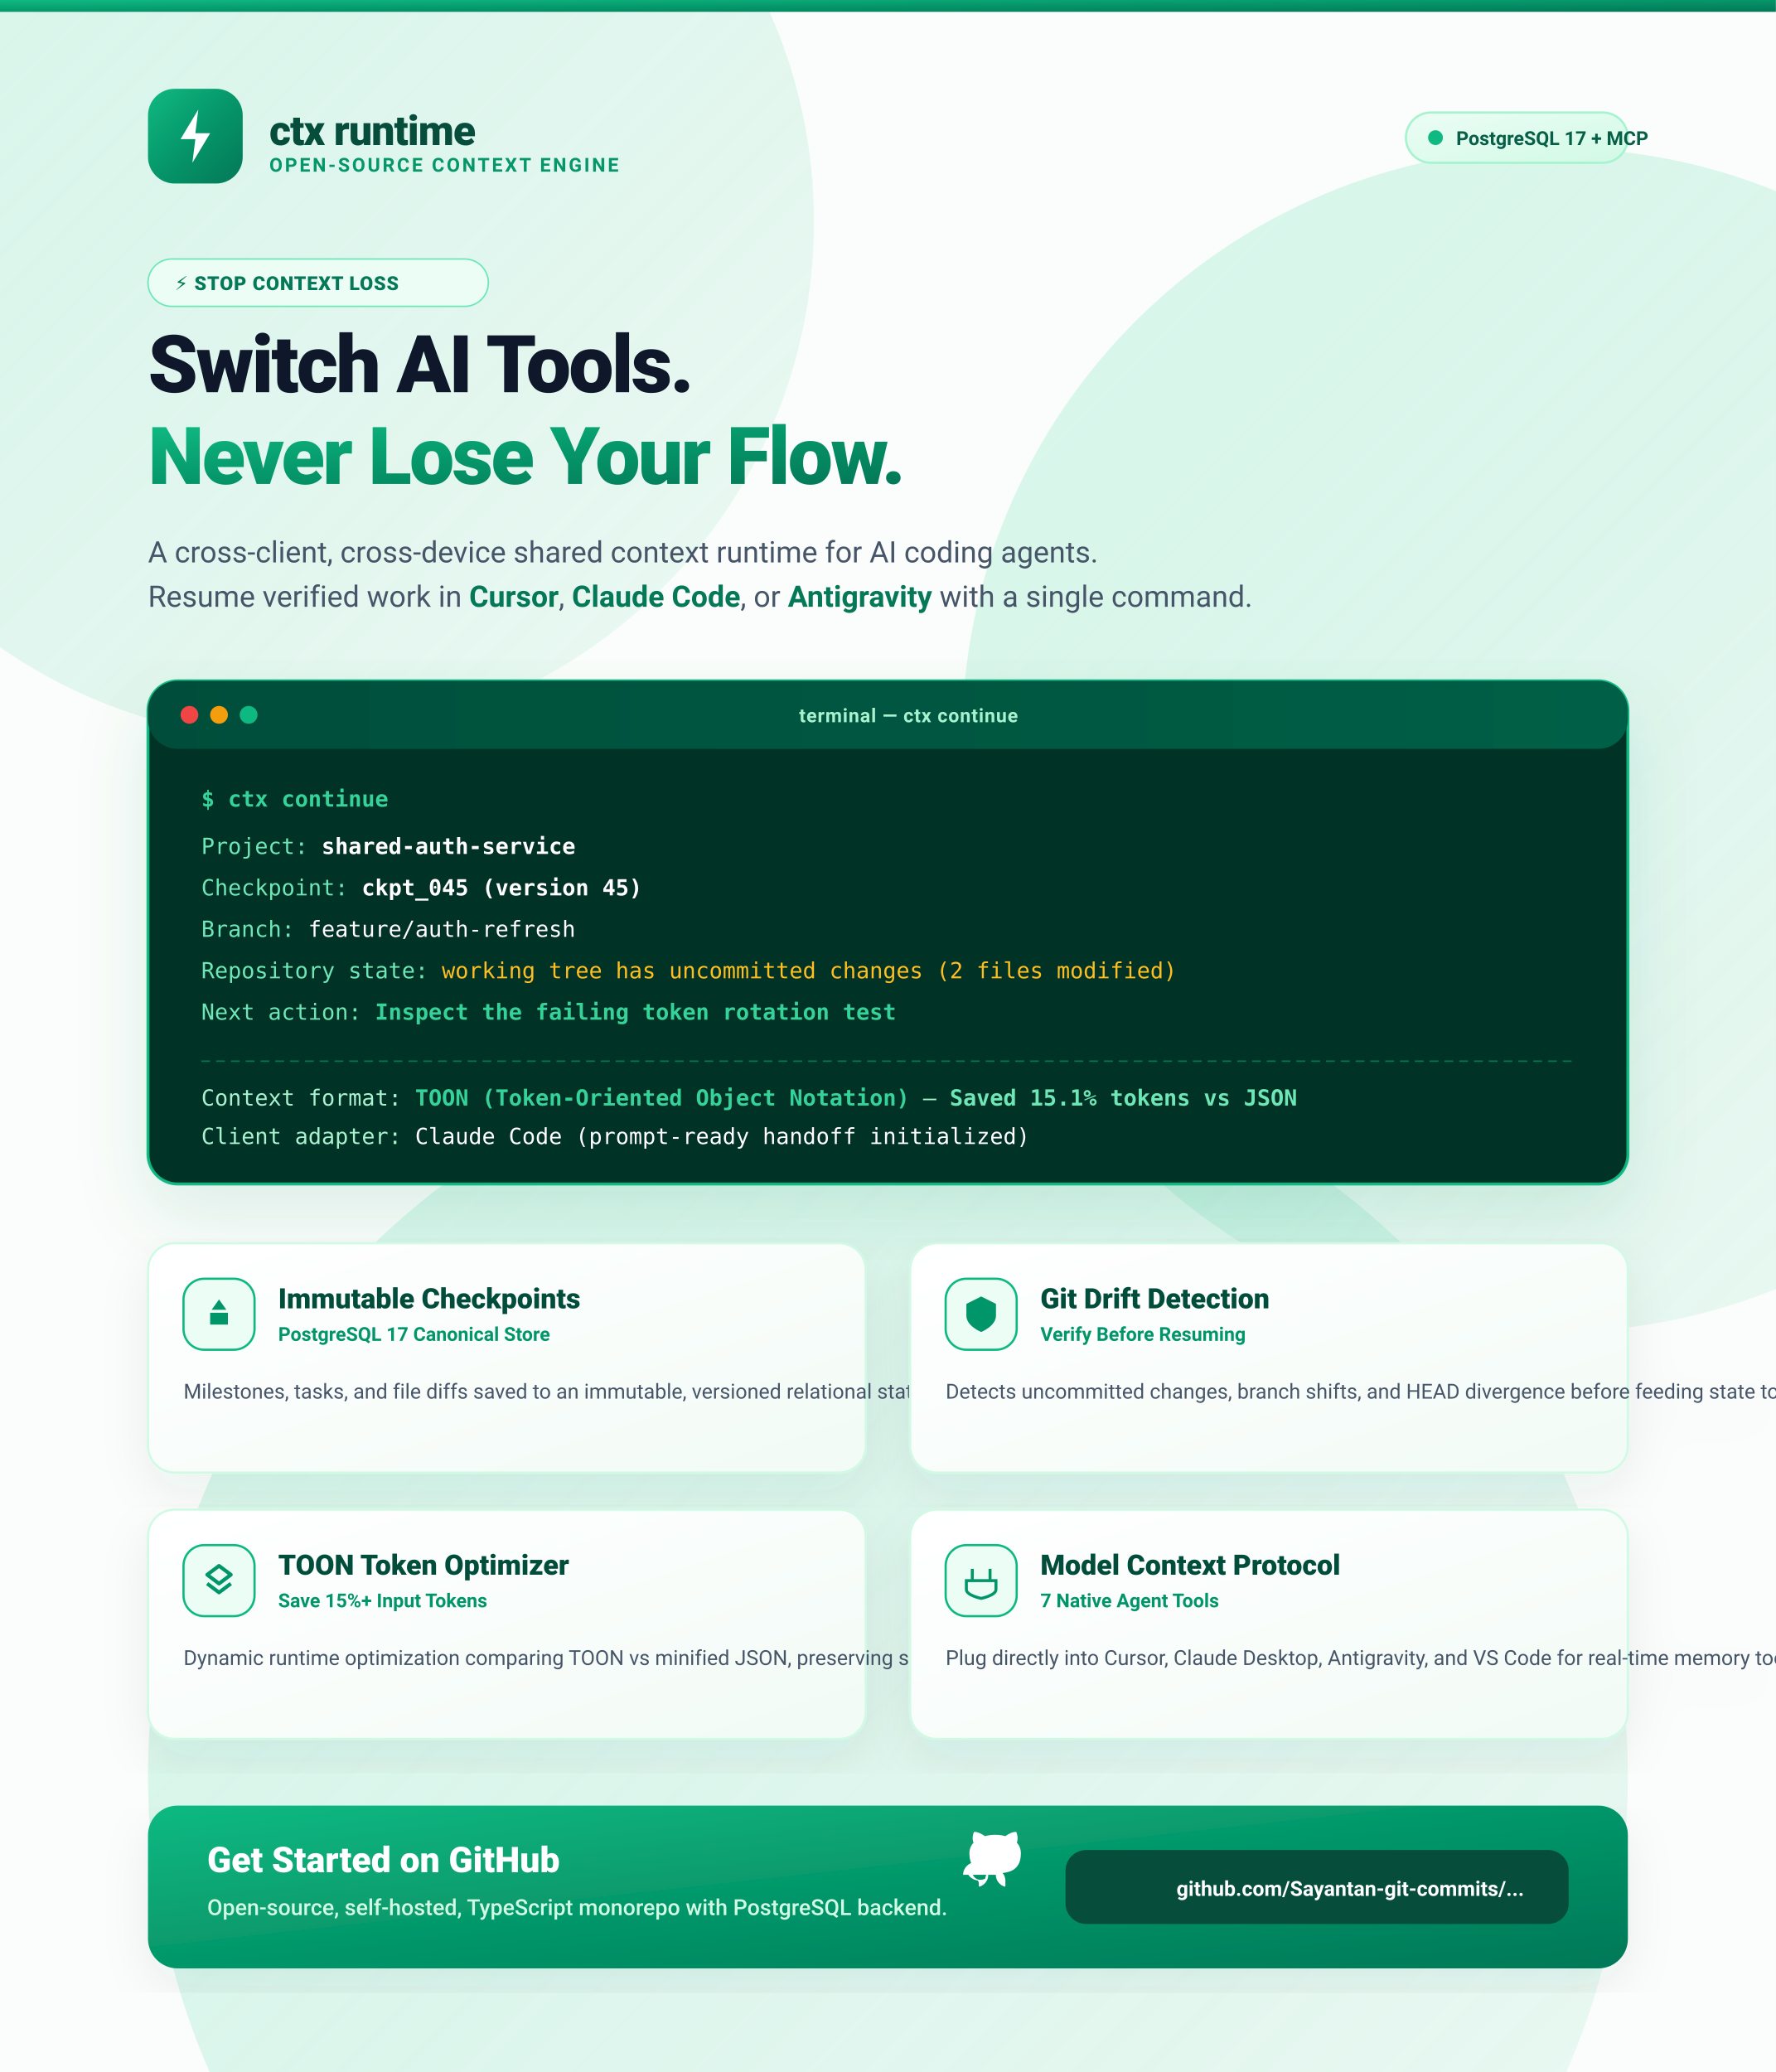
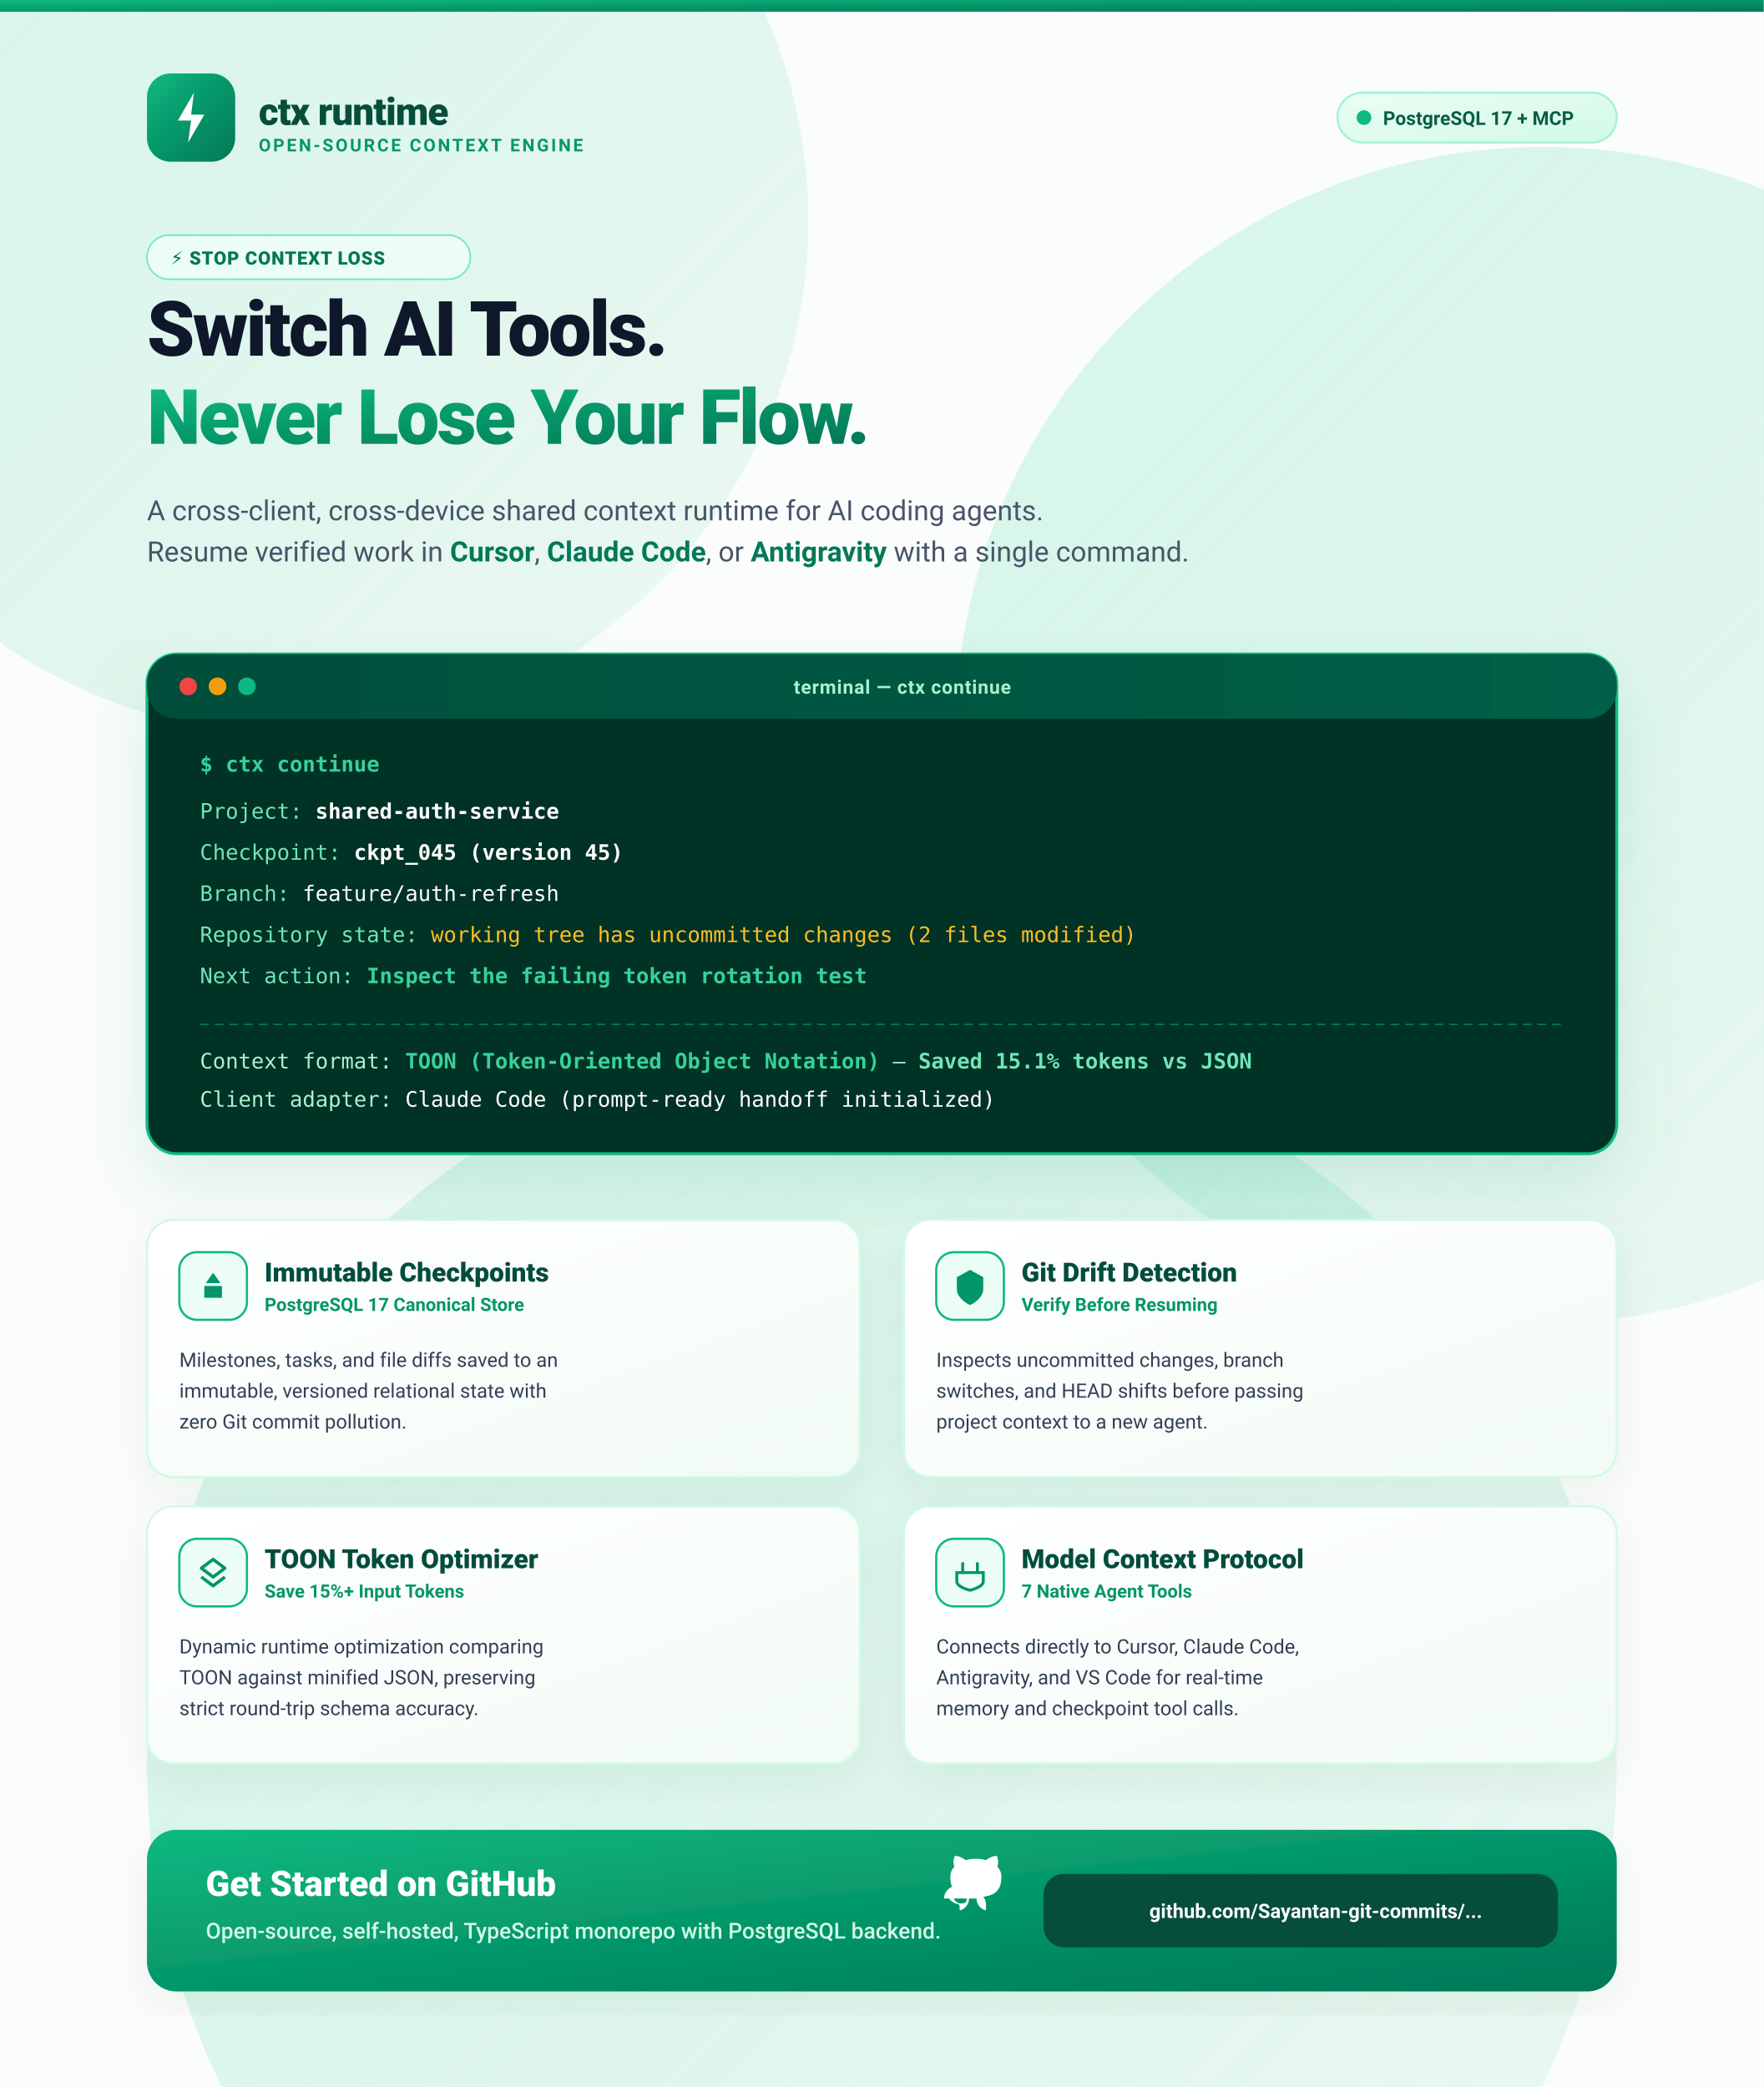
- <svg xmlns="http://www.w3.org/2000/svg" viewBox="0 0 1200 1400" width="1200" height="1400" style="background:#FAFDFB; font-family:-apple-system, BlinkMacSystemFont, 'Segoe UI', Roboto, Helvetica, Arial, sans-serif;">
+ <svg xmlns="http://www.w3.org/2000/svg" viewBox="0 0 1200 1420" width="1200" height="1420" style="background:#FAFDFB; font-family:-apple-system, BlinkMacSystemFont, 'Segoe UI', Roboto, Helvetica, Arial, sans-serif;">
  <defs>
    <linearGradient id="primaryGreen" x1="0%" y1="0%" x2="100%" y2="100%">
      <stop offset="0%" stop-color="#10B981" />
      <stop offset="50%" stop-color="#059669" />
      <stop offset="100%" stop-color="#047857" />
    </linearGradient>
    <linearGradient id="mintGlow" x1="0%" y1="0%" x2="100%" y2="100%">
      <stop offset="0%" stop-color="#6EE7B7" stop-opacity="0.25" />
      <stop offset="100%" stop-color="#10B981" stop-opacity="0.05" />
    </linearGradient>
    <linearGradient id="cardGrad" x1="0%" y1="0%" x2="100%" y2="100%">
      <stop offset="0%" stop-color="#FFFFFF" />
      <stop offset="100%" stop-color="#F2FBF6" />
    </linearGradient>
    <linearGradient id="badgeGrad" x1="0%" y1="0%" x2="100%" y2="100%">
      <stop offset="0%" stop-color="#ECFDF5" />
      <stop offset="100%" stop-color="#D1FAE5" />
    </linearGradient>
    <linearGradient id="terminalHeader" x1="0%" y1="0%" x2="100%" y2="0%">
      <stop offset="0%" stop-color="#064E3B" />
      <stop offset="100%" stop-color="#065F46" />
    </linearGradient>
    <filter id="cardShadow" x="-10%" y="-10%" width="120%" height="125%">
-       <feDropShadow dx="0" dy="12" stdDeviation="16" flood-color="#064E3B" flood-opacity="0.07" />
+       <feDropShadow dx="0" dy="10" stdDeviation="14" flood-color="#064E3B" flood-opacity="0.06" />
    </filter>
    <filter id="terminalShadow" x="-10%" y="-10%" width="120%" height="125%">
      <feDropShadow dx="0" dy="20" stdDeviation="24" flood-color="#047857" flood-opacity="0.12" />
    </filter>
-     <filter id="glow" x="-20%" y="-20%" width="140%" height="140%">
-       <feGaussianBlur stdDeviation="8" result="blur" />
-       <feComposite in="SourceGraphic" in2="blur" operator="over" />
-     </filter>
  </defs>
-   <rect width="1200" height="1400" fill="#FAFDFB" />
+   <rect width="1200" height="1420" fill="#FAFDFB" />
  <circle cx="200" cy="150" r="350" fill="url(#mintGlow)" />
  <circle cx="1050" cy="500" r="400" fill="url(#mintGlow)" />
  <circle cx="600" cy="1200" r="500" fill="url(#mintGlow)" />
  <rect x="0" y="0" width="1200" height="8" fill="url(#primaryGreen)" />
-   <g transform="translate(100, 60)">
-     <rect x="0" y="0" width="64" height="64" rx="18" fill="url(#primaryGreen)" />
-     <path d="M34 14 L22 34 L32 34 L30 50 L42 30 L32 30 Z" fill="#FFFFFF" />
-     <text x="82" y="38" font-size="28" font-weight="900" fill="#064E3B" letter-spacing="-0.5">ctx runtime</text>
-     <text x="82" y="56" font-size="13" font-weight="600" fill="#059669" letter-spacing="1.5">OPEN-SOURCE CONTEXT ENGINE</text>
-     <rect x="850" y="16" width="150" height="34" rx="17" fill="url(#badgeGrad)" stroke="#A7F3D0" stroke-width="1.5" />
-     <circle cx="870" cy="33" r="5" fill="#10B981" />
-     <text x="884" y="38" font-size="13" font-weight="700" fill="#065F46">PostgreSQL 17 + MCP</text>
+   <g transform="translate(100, 50)">
+     <rect x="0" y="0" width="60" height="60" rx="16" fill="url(#primaryGreen)" />
+     <path d="M32 13 L21 32 L30 32 L28 47 L39 28 L30 28 Z" fill="#FFFFFF" />
+     <text x="76" y="35" font-size="26" font-weight="900" fill="#064E3B" letter-spacing="-0.5">ctx runtime</text>
+     <text x="76" y="53" font-size="12" font-weight="700" fill="#059669" letter-spacing="1.5">OPEN-SOURCE CONTEXT ENGINE</text>
+     <rect x="810" y="13" width="190" height="34" rx="17" fill="url(#badgeGrad)" stroke="#A7F3D0" stroke-width="1.5" />
+     <circle cx="828" cy="30" r="5" fill="#10B981" />
+     <text x="841" y="35" font-size="13" font-weight="700" fill="#065F46">PostgreSQL 17 + MCP</text>
  </g>
-   <g transform="translate(100, 175)">
-     <rect x="0" y="0" width="230" height="32" rx="16" fill="#ECFDF5" stroke="#6EE7B7" stroke-width="1" />
-     <text x="18" y="21" font-size="13" font-weight="800" fill="#047857" letter-spacing="0.5">⚡ STOP CONTEXT LOSS</text>
-     <text x="0" y="90" font-size="54" font-weight="900" fill="#0F172A" line-height="1.15" letter-spacing="-1.5">
+   <g transform="translate(100, 160)">
+     <rect x="0" y="0" width="220" height="30" rx="15" fill="#ECFDF5" stroke="#6EE7B7" stroke-width="1" />
+     <text x="16" y="20" font-size="12.5" font-weight="800" fill="#047857" letter-spacing="0.5">⚡ STOP CONTEXT LOSS</text>
+     <text x="0" y="82" font-size="52" font-weight="900" fill="#0F172A" letter-spacing="-1.5">
      Switch AI Tools.
    </text>
-     <text x="0" y="152" font-size="54" font-weight="900" fill="url(#primaryGreen)" letter-spacing="-1.5">
+     <text x="0" y="142" font-size="52" font-weight="900" fill="url(#primaryGreen)" letter-spacing="-1.5">
      Never Lose Your Flow.
    </text>
-     <text x="0" y="205" font-size="20" font-weight="400" fill="#475569" width="1000">
+     <text x="0" y="194" font-size="19" font-weight="400" fill="#475569">
      A cross-client, cross-device shared context runtime for AI coding agents.
    </text>
-     <text x="0" y="235" font-size="20" font-weight="400" fill="#475569">
+     <text x="0" y="222" font-size="19" font-weight="400" fill="#475569">
      Resume verified work in <tspan font-weight="700" fill="#047857">Cursor</tspan>, <tspan font-weight="700" fill="#047857">Claude Code</tspan>, or <tspan font-weight="700" fill="#047857">Antigravity</tspan> with a single command.
    </text>
  </g>
-   <g transform="translate(100, 460)" filter="url(#terminalShadow)">
+   <g transform="translate(100, 445)" filter="url(#terminalShadow)">
    <rect x="0" y="0" width="1000" height="340" rx="20" fill="#064E3B" />
    <rect x="0" y="0" width="1000" height="340" rx="20" fill="#062F24" opacity="0.96" stroke="#10B981" stroke-width="2" />
-     <rect x="0" y="0" width="1000" height="46" rx="20" fill="url(#terminalHeader)" />
-     <circle cx="28" cy="23" r="6" fill="#EF4444" />
-     <circle cx="48" cy="23" r="6" fill="#F59E0B" />
-     <circle cx="68" cy="23" r="6" fill="#10B981" />
-     <text x="440" y="28" font-size="13" font-weight="600" fill="#A7F3D0" letter-spacing="0.5">terminal — ctx continue</text>
-     <g transform="translate(36, 85)" font-family="'JetBrains Mono', 'Fira Code', 'Consolas', monospace" font-size="15">
+     <rect x="0" y="0" width="1000" height="44" rx="20" fill="url(#terminalHeader)" />
+     <circle cx="28" cy="22" r="6" fill="#EF4444" />
+     <circle cx="48" cy="22" r="6" fill="#F59E0B" />
+     <circle cx="68" cy="22" r="6" fill="#10B981" />
+     <text x="440" y="27" font-size="13" font-weight="600" fill="#A7F3D0" letter-spacing="0.5">terminal — ctx continue</text>
+     <g transform="translate(36, 80)" font-family="'JetBrains Mono', 'Fira Code', 'Consolas', monospace" font-size="14.5">
      <text x="0" y="0" font-weight="800" fill="#34D399">$ ctx continue</text>
      <text x="0" y="32" fill="#6EE7B7">Project:          <tspan fill="#FFFFFF" font-weight="700">shared-auth-service</tspan>
      </text>
      <text x="0" y="60" fill="#6EE7B7">Checkpoint:       <tspan fill="#FFFFFF" font-weight="700">ckpt_045 (version 45)</tspan>
      </text>
      <text x="0" y="88" fill="#6EE7B7">Branch:           <tspan fill="#FFFFFF">feature/auth-refresh</tspan>
      </text>
      <text x="0" y="116" fill="#6EE7B7">Repository state: <tspan fill="#FBBF24">working tree has uncommitted changes (2 files modified)</tspan>
      </text>
      <text x="0" y="144" fill="#6EE7B7">Next action:      <tspan fill="#34D399" font-weight="700">Inspect the failing token rotation test</tspan>
      </text>
      <line x1="0" y1="172" x2="928" y2="172" stroke="#047857" stroke-width="1" stroke-dasharray="6,4" />
      <text x="0" y="202" fill="#A7F3D0">Context format:   <tspan fill="#34D399" font-weight="800">TOON (Token-Oriented Object Notation)</tspan> — <tspan fill="#6EE7B7" font-weight="700">Saved 15.1% tokens vs JSON</tspan>
      </text>
      <text x="0" y="228" fill="#A7F3D0">Client adapter:   <tspan fill="#FFFFFF">Claude Code (prompt-ready handoff initialized)</tspan>
      </text>
    </g>
  </g>
-   <g transform="translate(100, 840)">
+   <g transform="translate(100, 830)">
    <g transform="translate(0, 0)" filter="url(#cardShadow)">
-       <rect x="0" y="0" width="485" height="155" rx="18" fill="url(#cardGrad)" stroke="#D1FAE5" stroke-width="1.5" />
-       <rect x="24" y="24" width="48" height="48" rx="14" fill="#ECFDF5" stroke="#10B981" stroke-width="1.5" />
-       <path d="M48 38 L43 45 L53 45 Z M42 47 H54 V55 H42 Z" fill="#059669" />
-       <text x="88" y="44" font-size="19" font-weight="800" fill="#064E3B">Immutable Checkpoints</text>
-       <text x="88" y="66" font-size="13" font-weight="600" fill="#059669">PostgreSQL 17 Canonical Store</text>
-       <text x="24" y="105" font-size="14" font-weight="400" fill="#475569" width="430">
-         Milestones, tasks, and file diffs saved to an immutable, versioned relational state with zero Git pollution.
+       <rect x="0" y="0" width="485" height="175" rx="18" fill="url(#cardGrad)" stroke="#D1FAE5" stroke-width="1.5" />
+       <rect x="22" y="22" width="46" height="46" rx="12" fill="#ECFDF5" stroke="#10B981" stroke-width="1.5" />
+       <path d="M45 36 L40 43 L50 43 Z M39 45 H51 V53 H39 Z" fill="#059669" />
+       <text x="80" y="42" font-size="18" font-weight="800" fill="#064E3B">Immutable Checkpoints</text>
+       <text x="80" y="62" font-size="12.5" font-weight="700" fill="#059669">PostgreSQL 17 Canonical Store</text>
+       <text x="22" y="100" font-size="13.5" font-weight="400" fill="#334155">
+         <tspan x="22" dy="0">Milestones, tasks, and file diffs saved to an</tspan>
+         <tspan x="22" dy="21">immutable, versioned relational state with</tspan>
+         <tspan x="22" dy="21">zero Git commit pollution.</tspan>
      </text>
    </g>
    <g transform="translate(515, 0)" filter="url(#cardShadow)">
-       <rect x="0" y="0" width="485" height="155" rx="18" fill="url(#cardGrad)" stroke="#D1FAE5" stroke-width="1.5" />
-       <rect x="24" y="24" width="48" height="48" rx="14" fill="#ECFDF5" stroke="#10B981" stroke-width="1.5" />
-       <path d="M48 36 L38 41 V49 C38 56 48 60 48 60 C48 60 58 56 58 49 V41 Z" fill="#059669" />
-       <text x="88" y="44" font-size="19" font-weight="800" fill="#064E3B">Git Drift Detection</text>
-       <text x="88" y="66" font-size="13" font-weight="600" fill="#059669">Verify Before Resuming</text>
-       <text x="24" y="105" font-size="14" font-weight="400" fill="#475569" width="430">
-         Detects uncommitted changes, branch shifts, and HEAD divergence before feeding state to a new agent.
+       <rect x="0" y="0" width="485" height="175" rx="18" fill="url(#cardGrad)" stroke="#D1FAE5" stroke-width="1.5" />
+       <rect x="22" y="22" width="46" height="46" rx="12" fill="#ECFDF5" stroke="#10B981" stroke-width="1.5" />
+       <path d="M45 34 L36 39 V47 C36 54 45 58 45 58 C45 58 54 54 54 47 V39 Z" fill="#059669" />
+       <text x="80" y="42" font-size="18" font-weight="800" fill="#064E3B">Git Drift Detection</text>
+       <text x="80" y="62" font-size="12.5" font-weight="700" fill="#059669">Verify Before Resuming</text>
+       <text x="22" y="100" font-size="13.5" font-weight="400" fill="#334155">
+         <tspan x="22" dy="0">Inspects uncommitted changes, branch</tspan>
+         <tspan x="22" dy="21">switches, and HEAD shifts before passing</tspan>
+         <tspan x="22" dy="21">project context to a new agent.</tspan>
      </text>
    </g>
-     <g transform="translate(0, 180)" filter="url(#cardShadow)">
-       <rect x="0" y="0" width="485" height="155" rx="18" fill="url(#cardGrad)" stroke="#D1FAE5" stroke-width="1.5" />
-       <rect x="24" y="24" width="48" height="48" rx="14" fill="#ECFDF5" stroke="#10B981" stroke-width="1.5" />
-       <path d="M40 44 L48 38 L56 44 L48 50 Z M40 50 L48 56 L56 50" stroke="#059669" stroke-width="2.5" fill="none" stroke-linejoin="round" />
-       <text x="88" y="44" font-size="19" font-weight="800" fill="#064E3B">TOON Token Optimizer</text>
-       <text x="88" y="66" font-size="13" font-weight="600" fill="#059669">Save 15%+ Input Tokens</text>
-       <text x="24" y="105" font-size="14" font-weight="400" fill="#475569" width="430">
-         Dynamic runtime optimization comparing TOON vs minified JSON, preserving strict round-trip accuracy.
+     <g transform="translate(0, 195)" filter="url(#cardShadow)">
+       <rect x="0" y="0" width="485" height="175" rx="18" fill="url(#cardGrad)" stroke="#D1FAE5" stroke-width="1.5" />
+       <rect x="22" y="22" width="46" height="46" rx="12" fill="#ECFDF5" stroke="#10B981" stroke-width="1.5" />
+       <path d="M37 42 L45 36 L53 42 L45 48 Z M37 48 L45 54 L53 48" stroke="#059669" stroke-width="2.2" fill="none" stroke-linejoin="round" />
+       <text x="80" y="42" font-size="18" font-weight="800" fill="#064E3B">TOON Token Optimizer</text>
+       <text x="80" y="62" font-size="12.5" font-weight="700" fill="#059669">Save 15%+ Input Tokens</text>
+       <text x="22" y="100" font-size="13.5" font-weight="400" fill="#334155">
+         <tspan x="22" dy="0">Dynamic runtime optimization comparing</tspan>
+         <tspan x="22" dy="21">TOON against minified JSON, preserving</tspan>
+         <tspan x="22" dy="21">strict round-trip schema accuracy.</tspan>
      </text>
    </g>
-     <g transform="translate(515, 180)" filter="url(#cardShadow)">
-       <rect x="0" y="0" width="485" height="155" rx="18" fill="url(#cardGrad)" stroke="#D1FAE5" stroke-width="1.5" />
-       <rect x="24" y="24" width="48" height="48" rx="14" fill="#ECFDF5" stroke="#10B981" stroke-width="1.5" />
-       <path d="M42 40 V48 M54 40 V48 M38 48 H58 V54 C58 58 48 60 48 60 C48 60 38 58 38 54 Z" stroke="#059669" stroke-width="2" fill="none" />
-       <text x="88" y="44" font-size="19" font-weight="800" fill="#064E3B">Model Context Protocol</text>
-       <text x="88" y="66" font-size="13" font-weight="600" fill="#059669">7 Native Agent Tools</text>
-       <text x="24" y="105" font-size="14" font-weight="400" fill="#475569" width="430">
-         Plug directly into Cursor, Claude Desktop, Antigravity, and VS Code for real-time memory tool calls.
+     <g transform="translate(515, 195)" filter="url(#cardShadow)">
+       <rect x="0" y="0" width="485" height="175" rx="18" fill="url(#cardGrad)" stroke="#D1FAE5" stroke-width="1.5" />
+       <rect x="22" y="22" width="46" height="46" rx="12" fill="#ECFDF5" stroke="#10B981" stroke-width="1.5" />
+       <path d="M40 38 V45 M50 38 V45 M36 45 H54 V51 C54 55 45 57 45 57 C45 57 36 55 36 51 Z" stroke="#059669" stroke-width="2" fill="none" />
+       <text x="80" y="42" font-size="18" font-weight="800" fill="#064E3B">Model Context Protocol</text>
+       <text x="80" y="62" font-size="12.5" font-weight="700" fill="#059669">7 Native Agent Tools</text>
+       <text x="22" y="100" font-size="13.5" font-weight="400" fill="#334155">
+         <tspan x="22" dy="0">Connects directly to Cursor, Claude Code,</tspan>
+         <tspan x="22" dy="21">Antigravity, and VS Code for real-time</tspan>
+         <tspan x="22" dy="21">memory and checkpoint tool calls.</tspan>
      </text>
    </g>
  </g>
-   <g transform="translate(100, 1220)">
+   <g transform="translate(100, 1245)">
    <rect x="0" y="0" width="1000" height="110" rx="20" fill="url(#primaryGreen)" filter="url(#cardShadow)" />
    <text x="40" y="45" font-size="24" font-weight="900" fill="#FFFFFF">Get Started on GitHub</text>
    <text x="40" y="74" font-size="15" font-weight="500" fill="#D1FAE5">
      Open-source, self-hosted, TypeScript monorepo with PostgreSQL backend.
    </text>
-     <rect x="620" y="30" width="340" height="50" rx="14" fill="#064E3B" />
-     <path d="M648 55 C648 49.5 652.5 45 658 45 C663.5 45 668 49.5 668 55 C668 59.4 665.1 63.1 661.2 64.4 C660.7 64.5 660.5 64.2 660.5 63.9 V61.7 C660.5 60.3 659.5 59.5 659.5 59.5 C655.8 59.1 653.2 56.4 653.2 56.4 C652.1 54.5 650.5 54.0 650.5 54.0 C647.5 52.0 650.7 52.0 650.7 52.0 C654.1 52.2 655.9 55.4 655.9 55.4 C658.8 60.4 663.6 59.0 665.5 58.1 C665.8 56.0 666.6 54.5 667.6 53.6 C660.5 52.8 653.0 50.1 653.0 38.0 C653.0 34.5 654.2 31.7 656.3 29.5 C655.9 28.7 654.8 25.4 656.6 21.0 C656.6 21.0 659.3 20.1 665.4 24.3 C668.0 23.5 670.7 23.2 673.5 23.2 C676.2 23.2 679.0 23.5 681.5 24.3 C687.6 20.1 690.3 21.0 690.3 21.0 C692.1 25.4 691.0 28.7 690.7 29.5 C692.8 31.7 693.9 34.5 693.9 38.0 C693.9 50.1 686.4 52.8 679.3 53.6 C680.5 54.7 681.6 56.8 681.6 60.0 V63.9 C681.6 64.2 681.4 64.5 680.9 64.4 C676.9 63.1 674.0 59.4 674.0 55" fill="#FFFFFF" transform="translate(0, 0) scale(0.85)" />
-     <text x="695" y="61" font-size="14" font-weight="700" fill="#FFFFFF">github.com/Sayantan-git-commits/...</text>
+     <rect x="610" y="30" width="350" height="50" rx="14" fill="#064E3B" />
+     <path d="M638 55 C638 49.5 642.5 45 648 45 C653.5 45 658 49.5 658 55 C658 59.4 655.1 63.1 651.2 64.4 C650.7 64.5 650.5 64.2 650.5 63.9 V61.7 C650.5 60.3 649.5 59.5 649.5 59.5 C645.8 59.1 643.2 56.4 643.2 56.4 C642.1 54.5 640.5 54.0 640.5 54.0 C637.5 52.0 640.7 52.0 640.7 52.0 C644.1 52.2 645.9 55.4 645.9 55.4 C648.8 60.4 653.6 59.0 655.5 58.1 C655.8 56.0 656.6 54.5 657.6 53.6 C650.5 52.8 643.0 50.1 643.0 38.0 C643.0 34.5 644.2 31.7 646.3 29.5 C645.9 28.7 644.8 25.4 646.6 21.0 C646.6 21.0 649.3 20.1 655.4 24.3 C658.0 23.5 660.7 23.2 663.5 23.2 C666.2 23.2 669.0 23.5 671.5 24.3 C677.6 20.1 680.3 21.0 680.3 21.0 C682.1 25.4 681.0 28.7 680.7 29.5 C682.8 31.7 683.9 34.5 683.9 38.0 C683.9 50.1 676.4 52.8 669.3 53.6 C670.5 54.7 671.6 56.8 671.6 60.0 V63.9 C671.6 64.2 671.4 64.5 670.9 64.4 C666.9 63.1 664.0 59.4 664.0 55" fill="#FFFFFF" transform="translate(0, 0) scale(0.85)" />
+     <text x="682" y="60" font-size="13.5" font-weight="700" fill="#FFFFFF">github.com/Sayantan-git-commits/...</text>
  </g>
</svg>
